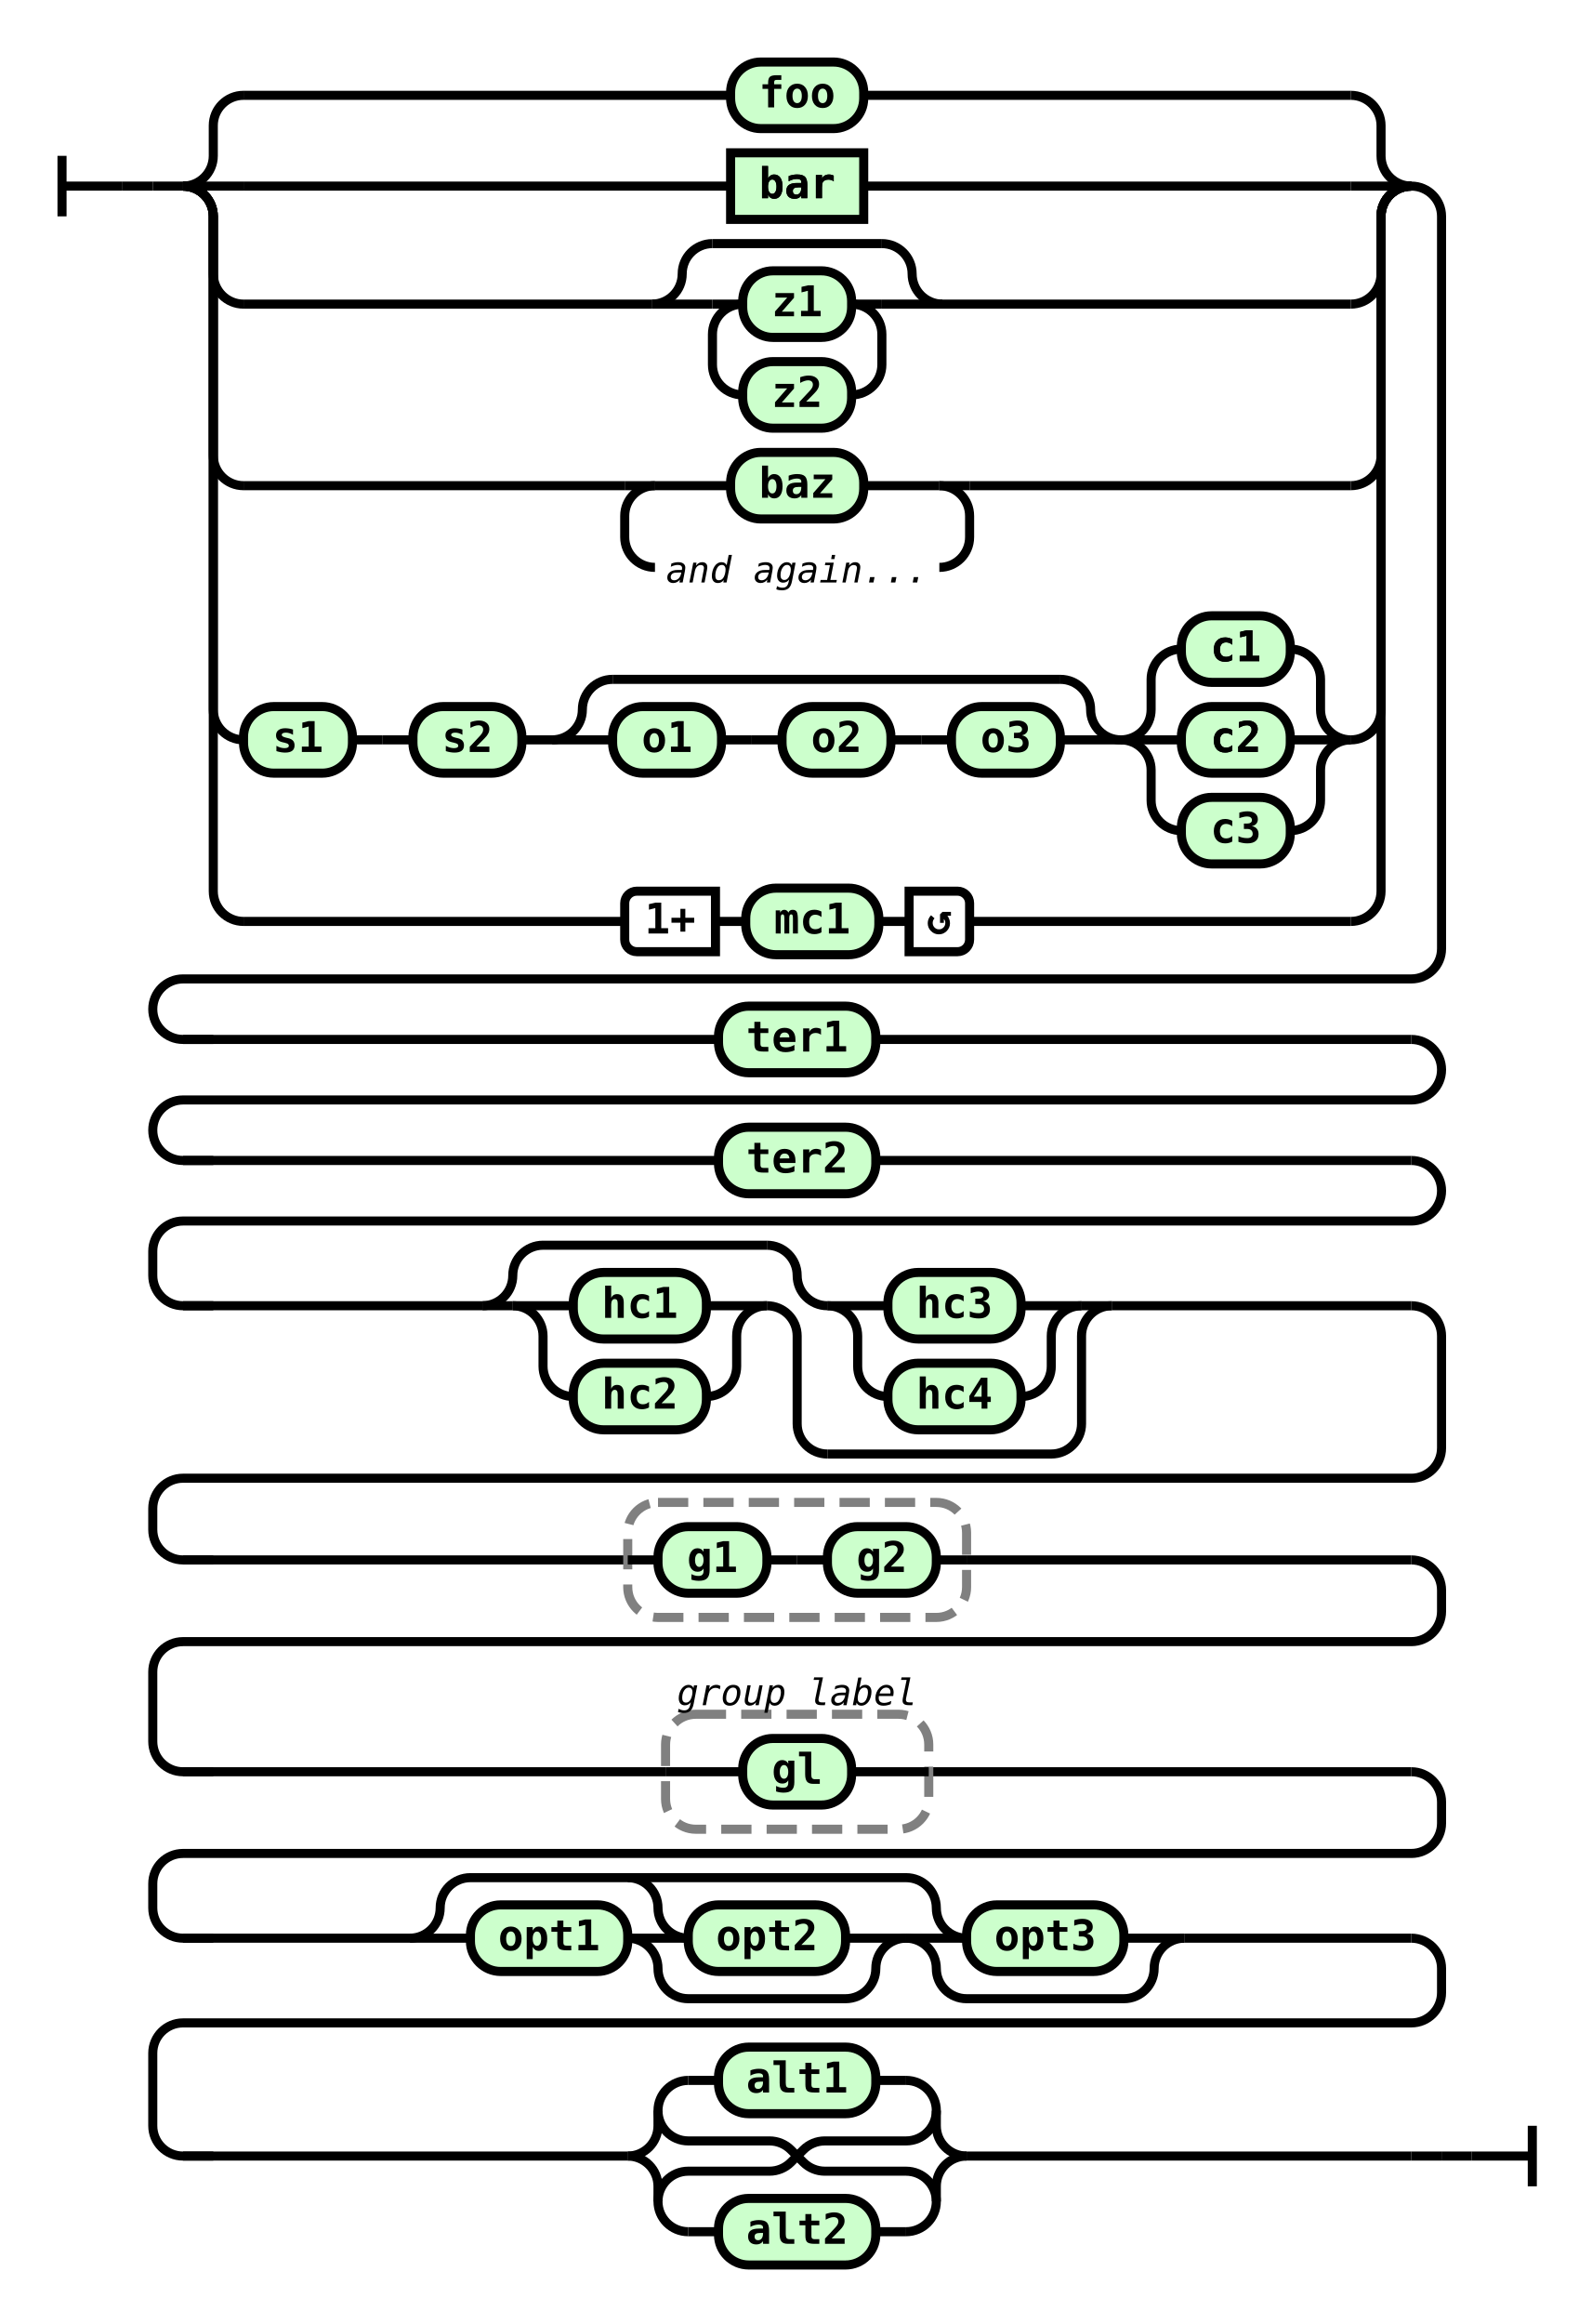
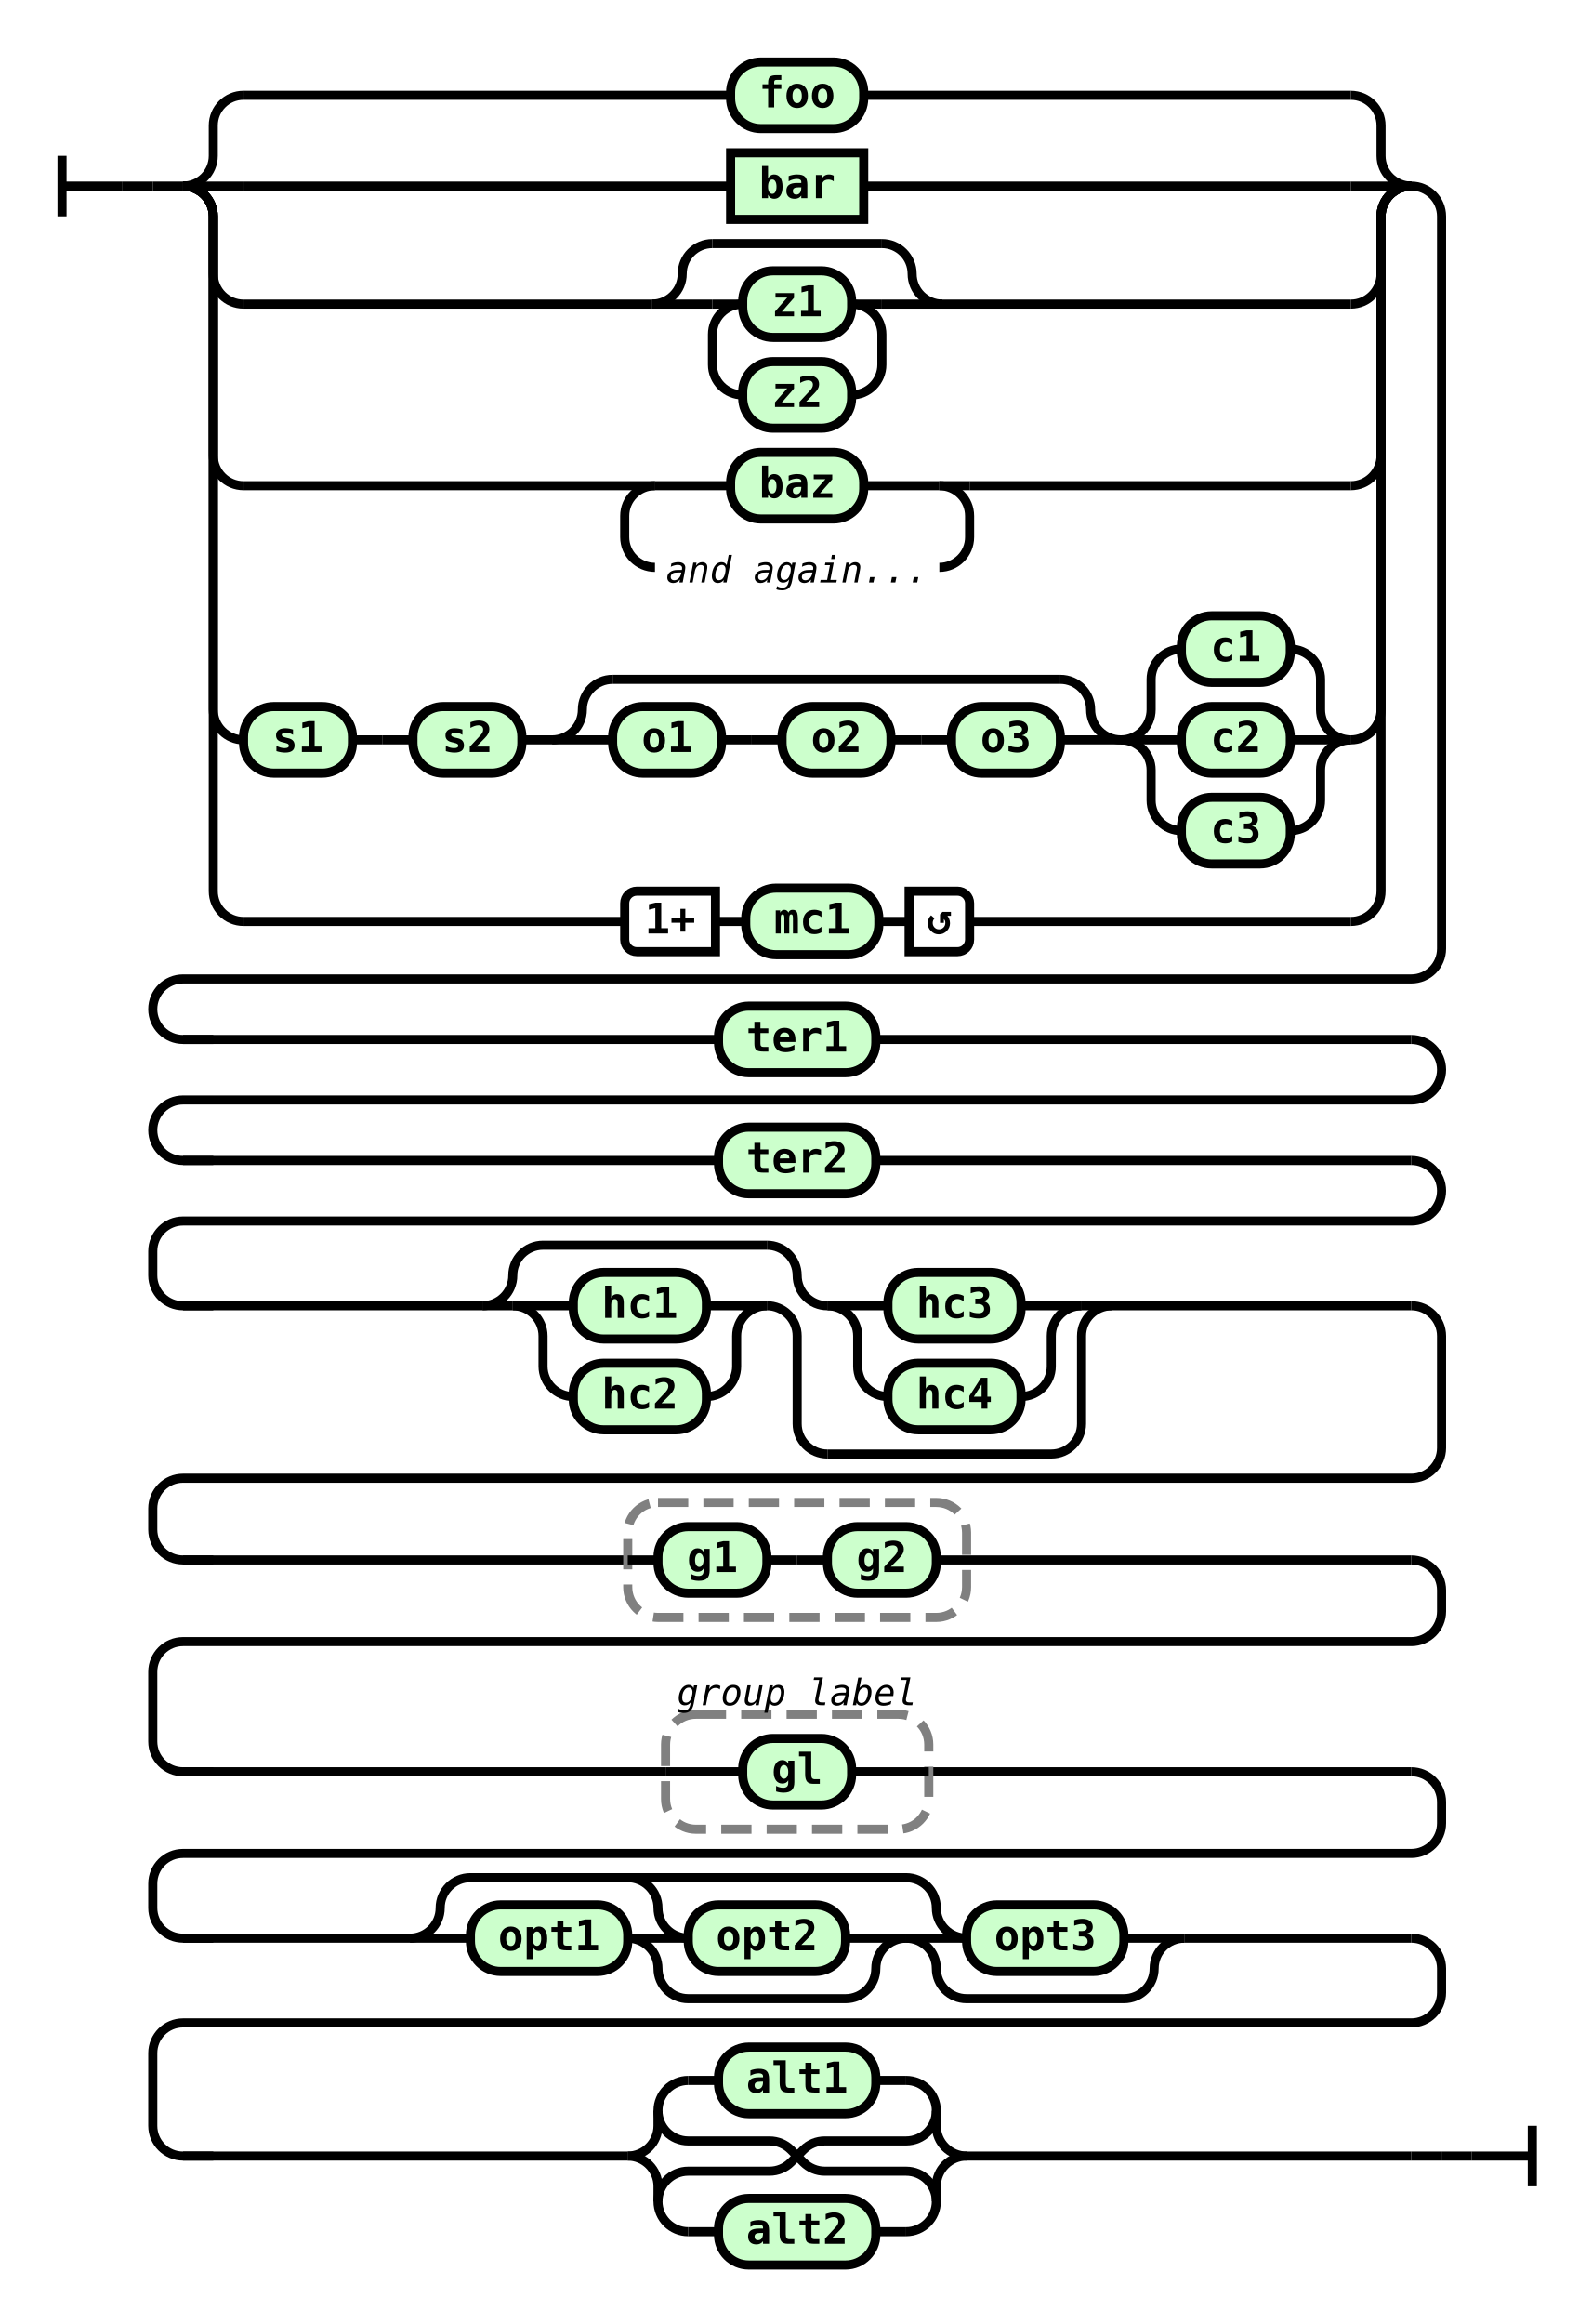
<svg xmlns="http://www.w3.org/2000/svg" xmlns:xlink="http://www.w3.org/1999/xlink" class="railroad-diagram" height="768.0" viewBox="0 0 526 768.0" width="526">
  <g transform="translate(.5 .5)">
    <g>
      <path class="start" d="M20 51v20m0 -10h20" />
    </g>
    <path d="M40 61h10" />
    <g>
      <path class="stack stack1" d="M50 61h0.0" />
      <path class="stack stack2" d="M50.0 61h10" />
      <g>
        <path class="choice ch1" d="M60.0 61h0.0" />
        <path class="choice ch2" d="M466.0 61h0.0" />
        <path class="choice ch3" d="M60.0 61a10 10 0 0 0 10 -10v-10a10 10 0 0 1 10 -10" />
        <g class="terminal ">
          <path class="terminal term1" d="M80.0 31h161.0" />
          <path class="terminal term2" d="M285.0 31h161.0" />
          <rect height="22" rx="10" ry="10" width="44" x="241" y="20" />
          <text x="263" y="35">foo</text>
        </g>
        <path class="choice ch4" d="M446.0 31a10 10 0 0 1 10 10v10a10 10 0 0 0 10 10" />
        <path class="choice ch5" d="M60.0 61h20" />
        <g class="non-terminal ">
          <path class="nonterm nt1" d="M80.0 61h161.0" />
          <path class="nonterm nt2" d="M285.0 61h161.0" />
          <rect height="22" width="44" x="241" y="50" />
          <a xlink:href="raw">
-             <text x="263" y="65">bar</text>
            <text x="263" y="65">bar</text>
          </a>
        </g>
        <path class="choice ch6" d="M446.0 61h20" />
        <path class="choice ch7" d="M60.0 61a10 10 0 0 1 10 10v19a10 10 0 0 0 10 10" />
        <g>
          <path class="choice ch1" d="M80.0 100h135.0" />
          <path class="choice ch2" d="M311.0 100h135.0" />
          <path class="choice ch3" d="M215.0 100a10 10 0 0 0 10 -10v0a10 10 0 0 1 10 -10" />
          <g>
            <path class="skip" d="M235.0 80h56" />
          </g>
          <path class="choice ch4" d="M291.0 80a10 10 0 0 1 10 10v0a10 10 0 0 0 10 10" />
          <path class="choice ch5" d="M215.0 100h20" />
          <g>
            <path class="oneor oom1" d="M235.0 100h0.0" />
            <path class="oneor oom2" d="M291.0 100h0.0" />
            <path class="oneor oom3" d="M235.0 100h10" />
            <g class="terminal ">
              <path class="terminal term1" d="M245.0 100h0.0" />
              <path class="terminal term2" d="M281.0 100h0.0" />
              <rect height="22" rx="10" ry="10" width="36" x="245" y="89" />
              <text x="263" y="104">z1</text>
            </g>
            <path class="oneor oom4" d="M281.0 100h10" />
            <path class="oneor oom5" d="M245.0 100a10 10 0 0 0 -10 10v10a10 10 0 0 0 10 10" />
            <g class="terminal ">
              <path class="terminal term1" d="M245.0 130h0.0" />
              <path class="terminal term2" d="M281.0 130h0.0" />
              <rect height="22" rx="10" ry="10" width="36" x="245" y="119" />
              <text x="263" y="134">z2</text>
            </g>
            <path class="oneor oom6" d="M281.0 130a10 10 0 0 0 10 -10v-10a10 10 0 0 0 -10 -10" />
          </g>
          <path class="choice ch6" d="M291.0 100h20" />
        </g>
        <path class="choice ch8" d="M446.0 100a10 10 0 0 0 10 -10v-19a10 10 0 0 1 10 -10" />
        <path class="choice ch7" d="M60.0 61a10 10 0 0 1 10 10v79a10 10 0 0 0 10 10" />
        <g>
          <path class="oneor oom1" d="M80.0 160h126.0" />
          <path class="oneor oom2" d="M320.0 160h126.0" />
          <path class="oneor oom3" d="M206.0 160h10" />
          <g class="terminal ">
            <path class="terminal term1" d="M216.0 160h25.0" />
            <path class="terminal term2" d="M285.0 160h25.0" />
            <rect height="22" rx="10" ry="10" width="44" x="241" y="149" />
            <text x="263" y="164">baz</text>
          </g>
          <path class="oneor oom4" d="M310.0 160h10" />
          <path class="oneor oom5" d="M216.0 160a10 10 0 0 0 -10 10v7a10 10 0 0 0 10 10" />
          <g class="non-terminal ">
            <path class="comment com1" d="M216.0 187h0.0" />
            <path class="comment com2" d="M310.0 187h0.0" />
            <text class="comment" x="263" y="192">and again...</text>
          </g>
          <path class="oneor oom6" d="M310.0 187a10 10 0 0 0 10 -10v-7a10 10 0 0 0 -10 -10" />
        </g>
        <path class="choice ch8" d="M446.0 160a10 10 0 0 0 10 -10v-79a10 10 0 0 1 10 -10" />
        <path class="choice ch7" d="M60.0 61a10 10 0 0 1 10 10v163a10 10 0 0 0 10 10" />
        <g>
          <path class="seq seq1" d="M80.0 244h0.0" />
          <path class="seq seq2" d="M446.0 244h0.0" />
          <g class="terminal ">
            <path class="terminal term1" d="M80.0 244h0.0" />
            <path class="terminal term2" d="M116.0 244h0.0" />
            <rect height="22" rx="10" ry="10" width="36" x="80" y="233" />
            <text x="98" y="248">s1</text>
          </g>
          <path class="seq seq4" d="M116.0 244h10" />
          <path class="seq seq3" d="M126.0 244h10" />
          <g class="terminal ">
            <path class="terminal term1" d="M136.0 244h0.0" />
            <path class="terminal term2" d="M172.0 244h0.0" />
            <rect height="22" rx="10" ry="10" width="36" x="136" y="233" />
            <text x="154" y="248">s2</text>
          </g>
          <path class="seq seq4" d="M172.0 244h10" />
          <g>
            <path class="choice ch1" d="M182.0 244h0.0" />
            <path class="choice ch2" d="M370.0 244h0.0" />
            <path class="choice ch3" d="M182.0 244a10 10 0 0 0 10 -10v0a10 10 0 0 1 10 -10" />
            <g>
              <path class="skip" d="M202.0 224h148" />
            </g>
            <path class="choice ch4" d="M350.0 224a10 10 0 0 1 10 10v0a10 10 0 0 0 10 10" />
            <path class="choice ch5" d="M182.0 244h20" />
            <g>
              <path class="seq seq1" d="M202.0 244h0.0" />
              <path class="seq seq2" d="M350.0 244h0.0" />
              <g class="terminal ">
                <path class="terminal term1" d="M202.0 244h0.0" />
                <path class="terminal term2" d="M238.0 244h0.0" />
                <rect height="22" rx="10" ry="10" width="36" x="202" y="233" />
                <text x="220" y="248">o1</text>
              </g>
              <path class="seq seq4" d="M238.0 244h10" />
              <path class="seq seq3" d="M248.0 244h10" />
              <g class="terminal ">
                <path class="terminal term1" d="M258.0 244h0.0" />
                <path class="terminal term2" d="M294.0 244h0.0" />
                <rect height="22" rx="10" ry="10" width="36" x="258" y="233" />
                <text x="276" y="248">o2</text>
              </g>
              <path class="seq seq4" d="M294.0 244h10" />
              <path class="seq seq3" d="M304.0 244h10" />
              <g class="terminal ">
                <path class="terminal term1" d="M314.0 244h0.0" />
                <path class="terminal term2" d="M350.0 244h0.0" />
                <rect height="22" rx="10" ry="10" width="36" x="314" y="233" />
                <text x="332" y="248">o3</text>
              </g>
            </g>
            <path class="choice ch6" d="M350.0 244h20" />
          </g>
          <g>
            <path class="choice ch1" d="M370.0 244h0.0" />
            <path class="choice ch2" d="M446.0 244h0.0" />
            <path class="choice ch3" d="M370.0 244a10 10 0 0 0 10 -10v-10a10 10 0 0 1 10 -10" />
            <g class="terminal ">
              <path class="terminal term1" d="M390.0 214h0.0" />
              <path class="terminal term2" d="M426.0 214h0.0" />
              <rect height="22" rx="10" ry="10" width="36" x="390" y="203" />
              <a xlink:href="raw">
                <text x="408" y="218">c1</text>
-                 <text x="408" y="218">c1</text>
              </a>
            </g>
            <path class="choice ch4" d="M426.0 214a10 10 0 0 1 10 10v10a10 10 0 0 0 10 10" />
            <path class="choice ch5" d="M370.0 244h20" />
            <g class="terminal ">
              <path class="terminal term1" d="M390.0 244h0.0" />
              <path class="terminal term2" d="M426.0 244h0.0" />
              <rect height="22" rx="10" ry="10" width="36" x="390" y="233" />
              <a xlink:href="html">
-                 <text x="408" y="248">c2</text>
                <text x="408" y="248">c2</text>
              </a>
            </g>
            <path class="choice ch6" d="M426.0 244h20" />
            <path class="choice ch7" d="M370.0 244a10 10 0 0 1 10 10v10a10 10 0 0 0 10 10" />
            <g class="terminal ">
              <path class="terminal term1" d="M390.0 274h0.0" />
              <path class="terminal term2" d="M426.0 274h0.0" />
              <rect height="22" rx="10" ry="10" width="36" x="390" y="263" />
              <text x="408" y="278">c3</text>
            </g>
            <path class="choice ch8" d="M426.0 274a10 10 0 0 0 10 -10v-10a10 10 0 0 1 10 -10" />
          </g>
        </g>
        <path class="choice ch8" d="M446.0 244a10 10 0 0 0 10 -10v-163a10 10 0 0 1 10 -10" />
        <path class="choice ch7" d="M60.0 61a10 10 0 0 1 10 10v223a10 10 0 0 0 10 10" />
        <g>
          <path class="multichoice mc1" d="M80.0 304h126.0" />
          <path class="multichoice mc2" d="M320.0 304h126.0" />
          <path class="multichoice mc5" d="M236.0 304h10" />
          <g class="terminal ">
            <path class="terminal term1" d="M246.0 304h0.0" />
            <path class="terminal term2" d="M290.0 304h0.0" />
            <rect height="22" rx="10" ry="10" width="44" x="246" y="293" />
            <text x="268" y="308">mc1</text>
          </g>
          <path class="multichoice mc6" d="M290.0 304h10" />
          <g class="diagram-text">
            <path class="diagram-text" d="M 236.0 294 h -26 a 4 4 0 0 0 -4 4 v 12 a 4 4 0 0 0 4 4 h 26 z" />
            <text class="diagram-text" x="221" y="308">1+</text>
            <path class="diagram-text" d="M 300.0 294 h 16 a 4 4 0 0 1 4 4 v 12 a 4 4 0 0 1 -4 4 h -16 z" />
            <text class="diagram-arrow" x="310" y="308">↺</text>
          </g>
        </g>
        <path class="choice ch8" d="M446.0 304a10 10 0 0 0 10 -10v-223a10 10 0 0 1 10 -10" />
      </g>
      <path class="stack stack3" d="M466.0 61a10 10 0 0 1 10 10v242a10 10 0 0 1 -10 10h-406a10 10 0 0 0 -10 10v0a10 10 0 0 0 10 10h10" />
      <g class="terminal ">
        <path class="terminal term1" d="M60.0 343h177.0" />
        <path class="terminal term2" d="M289.0 343h177.0" />
        <rect height="22" rx="10" ry="10" width="52" x="237" y="332" />
        <text x="263" y="347">ter1</text>
      </g>
      <path class="stack stack3" d="M466.0 343a10 10 0 0 1 10 10v0a10 10 0 0 1 -10 10h-406a10 10 0 0 0 -10 10v0a10 10 0 0 0 10 10h10" />
      <g class="terminal ">
        <path class="terminal term1" d="M60.0 383h177.0" />
        <path class="terminal term2" d="M289.0 383h177.0" />
        <rect height="22" rx="10" ry="10" width="52" x="237" y="372" />
        <text x="263" y="387">ter2</text>
      </g>
      <path class="stack stack3" d="M466.0 383a10 10 0 0 1 10 10v0a10 10 0 0 1 -10 10h-406a10 10 0 0 0 -10 10v8a10 10 0 0 0 10 10h10" />
      <g>
        <path class="horizchoice hc1" d="M60.0 431h99.0" />
        <path class="horizchoice hc2" d="M367.0 431h99.0" />
        <path class="horizchoice hc3" d="M159.0 431a10 10 0 0 0 10 -10v0a10 10 0 0 1 10 -10h74" />
        <path class="horizchoice hc4" d="M273.0 480h74a10 10 0 0 0 10 -10v-29a10 10 0 0 1 10 -10" />
        <path class="horizchoice hc5" d="M159.0 431h10" />
        <g>
          <path class="choice ch1" d="M169.0 431h0.0" />
          <path class="choice ch2" d="M253.0 431h0.0" />
          <path class="choice ch5" d="M169.0 431h20" />
          <g class="terminal ">
            <path class="terminal term1" d="M189.0 431h0.0" />
            <path class="terminal term2" d="M233.0 431h0.0" />
            <rect height="22" rx="10" ry="10" width="44" x="189" y="420" />
            <text x="211" y="435">hc1</text>
          </g>
          <path class="choice ch6" d="M233.0 431h20" />
          <path class="choice ch7" d="M169.0 431a10 10 0 0 1 10 10v10a10 10 0 0 0 10 10" />
          <g class="terminal ">
            <path class="terminal term1" d="M189.0 461h0.0" />
            <path class="terminal term2" d="M233.0 461h0.0" />
            <rect height="22" rx="10" ry="10" width="44" x="189" y="450" />
            <text x="211" y="465">hc2</text>
          </g>
          <path class="choice ch8" d="M233.0 461a10 10 0 0 0 10 -10v-10a10 10 0 0 1 10 -10" />
        </g>
        <path class="horizchoice hc11" d="M253.0 431a10 10 0 0 1 10 10v29a10 10 0 0 0 10 10" />
        <path class="horizchoice hc6" d="M253.0 411a10 10 0 0 1 10 10v0a10 10 0 0 0 10 10" />
        <g>
          <path class="choice ch1" d="M273.0 431h0.0" />
          <path class="choice ch2" d="M357.0 431h0.0" />
          <path class="choice ch5" d="M273.0 431h20" />
          <g class="terminal ">
            <path class="terminal term1" d="M293.0 431h0.0" />
            <path class="terminal term2" d="M337.0 431h0.0" />
            <rect height="22" rx="10" ry="10" width="44" x="293" y="420" />
            <text x="315" y="435">hc3</text>
          </g>
          <path class="choice ch6" d="M337.0 431h20" />
          <path class="choice ch7" d="M273.0 431a10 10 0 0 1 10 10v10a10 10 0 0 0 10 10" />
          <g class="terminal ">
            <path class="terminal term1" d="M293.0 461h0.0" />
            <path class="terminal term2" d="M337.0 461h0.0" />
            <rect height="22" rx="10" ry="10" width="44" x="293" y="450" />
            <text x="315" y="465">hc4</text>
          </g>
          <path class="choice ch8" d="M337.0 461a10 10 0 0 0 10 -10v-10a10 10 0 0 1 10 -10" />
        </g>
        <path class="horizchoice hc7" d="M357.0 431h10" />
      </g>
      <path class="stack stack3" d="M466.0 431a10 10 0 0 1 10 10v37a10 10 0 0 1 -10 10h-406a10 10 0 0 0 -10 10v7a10 10 0 0 0 10 10h10" />
      <g>
        <path class="group gr1" d="M60.0 515h147.0" />
        <path class="group gr2" d="M319.0 515h147.0" />
        <rect class="group-box" height="38" rx="10" ry="10" width="112" x="207" y="496" />
        <g>
          <path class="seq seq1" d="M207.0 515h10.0" />
          <path class="seq seq2" d="M309.0 515h10.0" />
          <g class="terminal ">
            <path class="terminal term1" d="M217.0 515h0.0" />
            <path class="terminal term2" d="M253.0 515h0.0" />
            <rect height="22" rx="10" ry="10" width="36" x="217" y="504" />
            <text x="235" y="519">g1</text>
          </g>
          <path class="seq seq4" d="M253.0 515h10" />
          <path class="seq seq3" d="M263.0 515h10" />
          <g class="terminal ">
            <path class="terminal term1" d="M273.0 515h0.0" />
            <path class="terminal term2" d="M309.0 515h0.0" />
            <rect height="22" rx="10" ry="10" width="36" x="273" y="504" />
            <text x="291" y="519">g2</text>
          </g>
        </g>
      </g>
      <path class="stack stack3" d="M466.0 515a10 10 0 0 1 10 10v7a10 10 0 0 1 -10 10h-406a10 10 0 0 0 -10 10v23a10 10 0 0 0 10 10h10" />
      <g>
        <path class="group gr1" d="M60.0 585h159.5" />
        <path class="group gr2" d="M306.5 585h159.5" />
        <rect class="group-box" height="38" rx="10" ry="10" width="87" x="219.5" y="566" />
        <g class="terminal ">
          <path class="terminal term1" d="M219.5 585h25.5" />
          <path class="terminal term2" d="M281.0 585h25.5" />
          <rect height="22" rx="10" ry="10" width="36" x="245" y="574" />
          <text x="263" y="589">gl</text>
        </g>
        <g class="non-terminal ">
          <path class="comment com1" d="M219.5 558h0.0" />
          <path class="comment com2" d="M306.5 558h0.0" />
          <text class="comment" x="263" y="563">group label</text>
        </g>
      </g>
      <path class="stack stack3" d="M466.0 585a10 10 0 0 1 10 10v7a10 10 0 0 1 -10 10h-406a10 10 0 0 0 -10 10v8a10 10 0 0 0 10 10h10" />
      <g>
        <path class="optseq os1" d="M60.0 640h75.0" />
        <path class="optseq os2" d="M391.0 640h75.0" />
        <path class="optseq os3" d="M135.0 640a10 10 0 0 0 10 -10v0a10 10 0 0 1 10 -10h52a10 10 0 0 1 10 10v0a10 10 0 0 0 10 10" />
        <path class="optseq os4" d="M135.0 640h20" />
        <g class="terminal ">
          <path class="terminal term1" d="M155.0 640h0.0" />
          <path class="terminal term2" d="M207.0 640h0.0" />
          <rect height="22" rx="10" ry="10" width="52" x="155" y="629" />
          <text x="181" y="644">opt1</text>
        </g>
        <path class="optseq os5" d="M207.0 620h92a10 10 0 0 1 10 10v0a10 10 0 0 0 10 10" />
        <path class="optseq os6" d="M207.0 640h20" />
        <g class="terminal ">
          <path class="terminal term1" d="M227.0 640h0.0" />
          <path class="terminal term2" d="M279.0 640h0.0" />
          <rect height="22" rx="10" ry="10" width="52" x="227" y="629" />
          <text x="253" y="644">opt2</text>
        </g>
        <path class="optseq os7" d="M279.0 640h20" />
        <path class="optseq os8" d="M207.0 640a10 10 0 0 1 10 10v0a10 10 0 0 0 10 10h52a10 10 0 0 0 10 -10v0a10 10 0 0 1 10 -10" />
        <path class="optseq os9" d="M299.0 640h20" />
        <g class="terminal ">
          <path class="terminal term1" d="M319.0 640h0.0" />
          <path class="terminal term2" d="M371.0 640h0.0" />
          <rect height="22" rx="10" ry="10" width="52" x="319" y="629" />
          <text x="345" y="644">opt3</text>
        </g>
        <path class="optseq os10" d="M371.0 640h20" />
        <path class="optseq os11" d="M299.0 640a10 10 0 0 1 10 10v0a10 10 0 0 0 10 10h52a10 10 0 0 0 10 -10v0a10 10 0 0 1 10 -10" />
      </g>
      <path class="stack stack3" d="M466.0 640a10 10 0 0 1 10 10v8a10 10 0 0 1 -10 10h-406a10 10 0 0 0 -10 10v24.0a10 10 0 0 0 10 10h10" />
      <g>
        <path class="altseq as1" d="M60.0 712.0h147.0" />
        <path class="altseq as2" d="M319.0 712.0h147.0" />
        <path class="altseq as3" d="M207.0 712.0a10 10 0 0 0 10 -10v-5.0a10 10 0 0 1 10 -10" />
        <g class="terminal ">
          <path class="terminal term1" d="M227.0 687.0h10.0" />
          <path class="terminal term2" d="M289.0 687.0h10.0" />
          <rect height="22" rx="10" ry="10" width="52" x="237" y="676" />
          <text x="263" y="691">alt1</text>
        </g>
        <path class="altseq as4" d="M299.0 687.0a10 10 0 0 1 10 10v5.0a10 10 0 0 0 10 10" />
        <path class="altseq as5" d="M207.0 712.0a10 10 0 0 1 10 10v5.0a10 10 0 0 0 10 10" />
        <g class="terminal ">
          <path class="terminal term1" d="M227.0 737.0h10.0" />
          <path class="terminal term2" d="M289.0 737.0h10.0" />
          <rect height="22" rx="10" ry="10" width="52" x="237" y="726" />
          <text x="263" y="741">alt2</text>
        </g>
        <path class="altseq as6" d="M299.0 737.0a10 10 0 0 0 10 -10v-5.0a10 10 0 0 1 10 -10" />
        <path class="altseq as7" d="M217.0 697.0a10 10 0 0 0 10 10h26.858a 10 10 0 0 1 7.071 2.929l4.142 4.142a 10 10 0 0 0 7.071 2.929h26.858a10 10 0 0 1 10 10" />
        <path class="altseq as8" d="M217.0 727.0a10 10 0 0 1 10 -10h26.858a 10 10 0 0 0 7.071 -2.929l4.142 -4.142a 10 10 0 0 1 7.071 -2.929h26.858a10 10 0 0 0 10 -10" />
      </g>
      <path class="stack stack4" d="M466.0 712.0h10" />
      <path class="stack stack5" d="M476.0 712.0h0.0" />
    </g>
    <path d="M476 712.0h10" />
    <path class="end" d="M 486 712.0 h 20 m 0 -10 v 20" />
  </g>
  <style>/*  */
svg.railroad-diagram {
    background-color:hsl(30,20%,95%);
}
svg.railroad-diagram path {
    stroke-width:3;
    stroke:black;
    fill:rgba(0,0,0,0);
}
svg.railroad-diagram path.start {
    stroke-width:3;
    stroke:black;
    fill:rgba(0,0,0,1);
}
svg.railroad-diagram text {
    font:bold 14px monospace;
    text-anchor:middle;
}
svg.railroad-diagram text.label{
    text-anchor:start;
}
svg.railroad-diagram text.comment{
    font:italic 12px monospace;
}
svg.railroad-diagram rect{
    stroke-width:3;
    stroke:black;
    fill:hsl(120,100%,90%);
}
svg.railroad-diagram rect.group-box {
    stroke: gray;
    stroke-dasharray: 10 5;
    fill: none;
}
/*  */
</style>
</svg>
